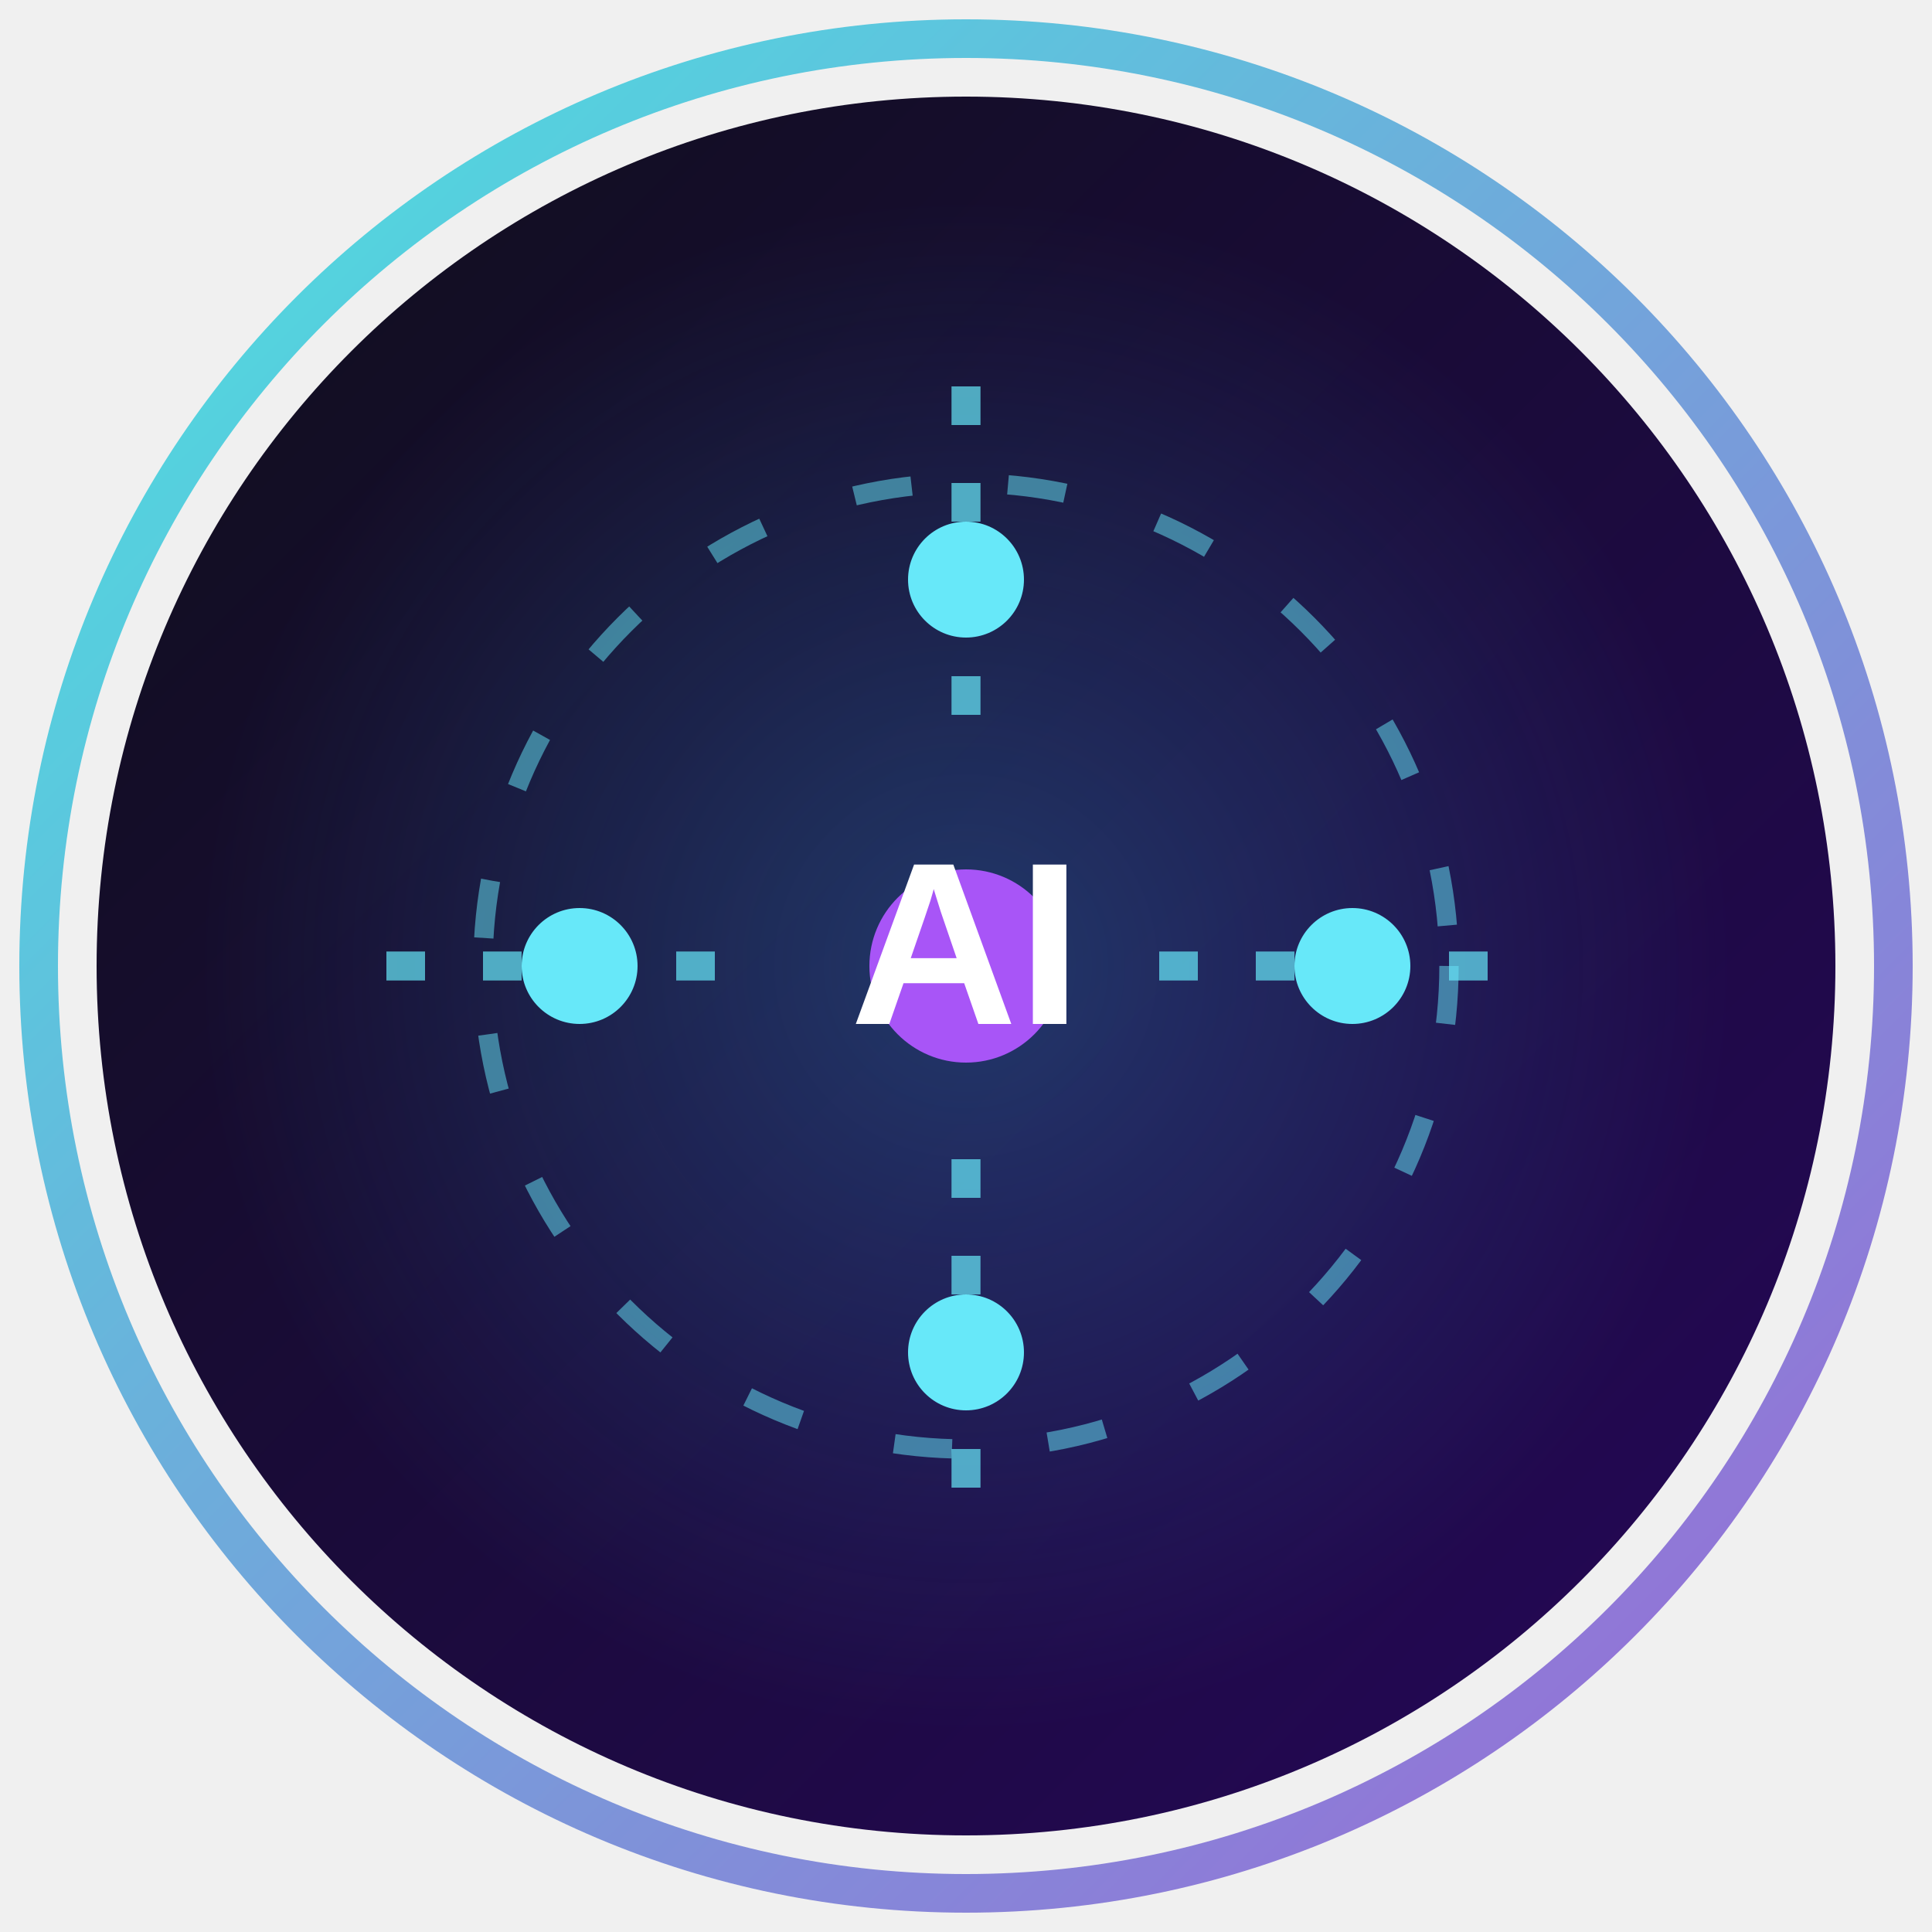
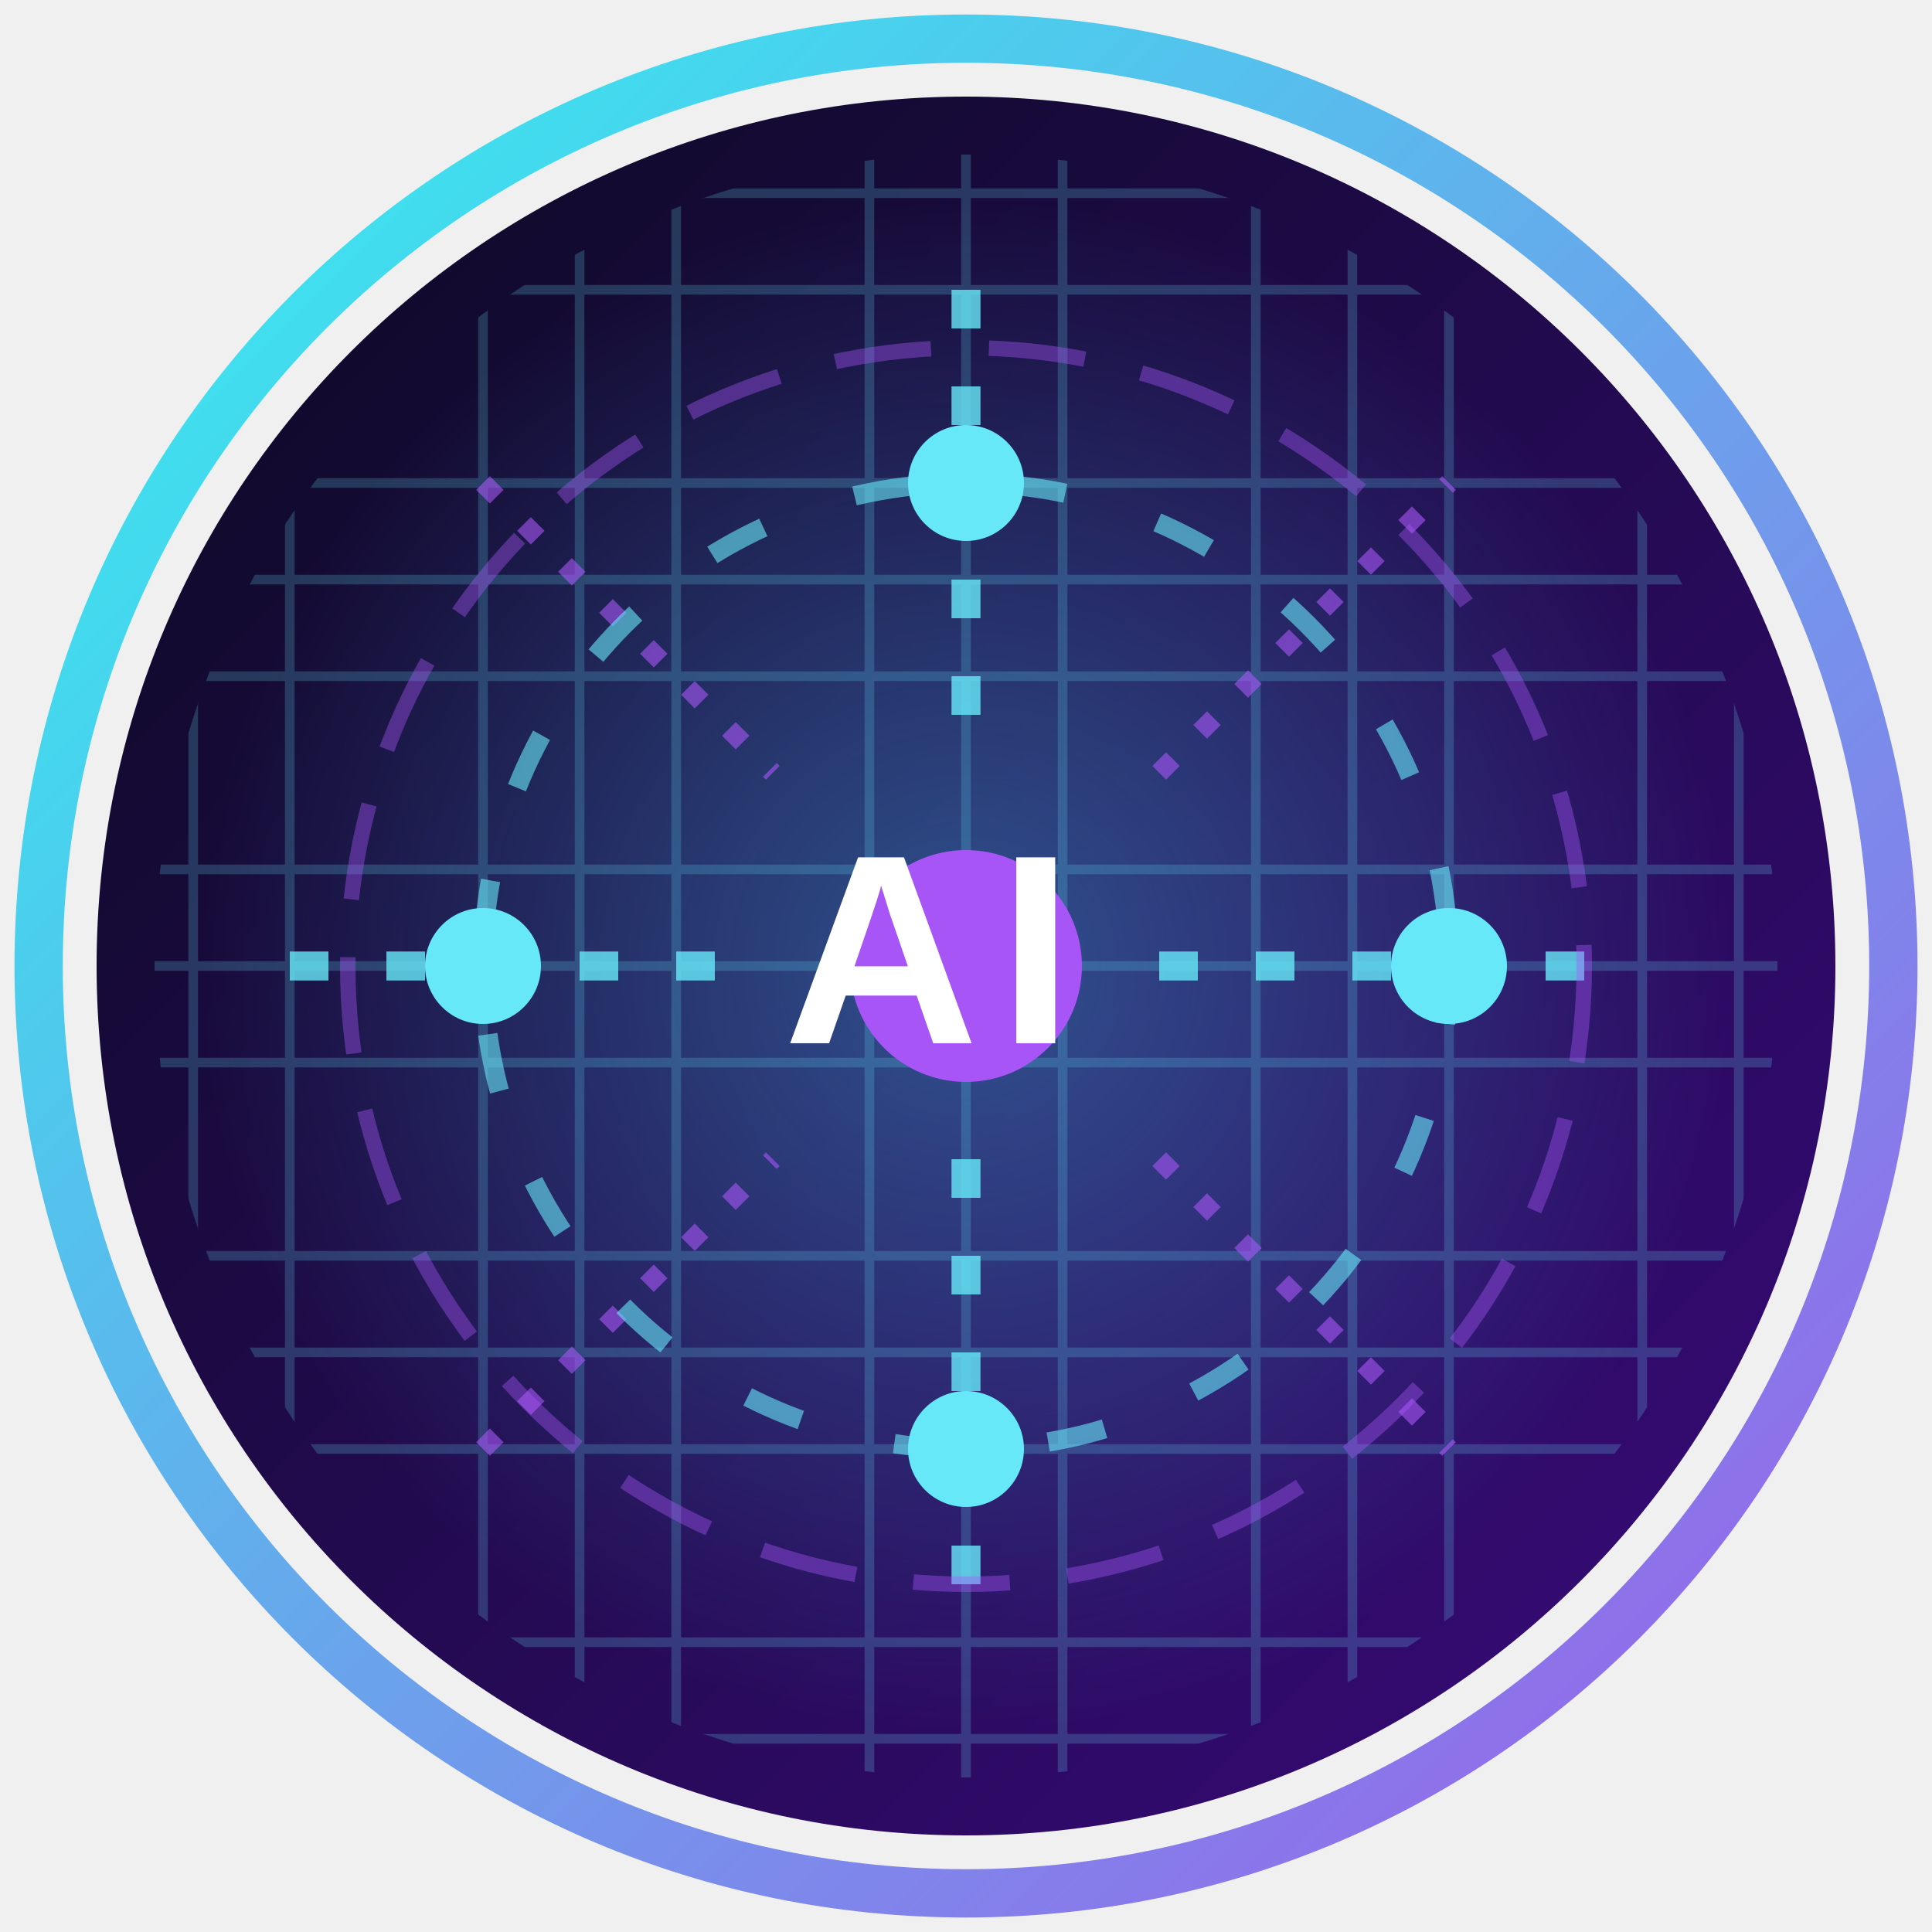
<svg xmlns="http://www.w3.org/2000/svg" viewBox="0 0 100 100" width="100" height="100">
  <defs>
    <linearGradient id="bg-gradient" x1="0%" y1="0%" x2="100%" y2="100%">
-       <stop offset="0%" stop-color="#0f0f1a" />
-       <stop offset="100%" stop-color="#26075b" />
+       <stop offset="0%" stop-color="#0a0a20" />
+       <stop offset="100%" stop-color="#3a0a7d" />
    </linearGradient>
    <linearGradient id="glow-gradient" x1="0%" y1="0%" x2="100%" y2="100%">
-       <stop offset="0%" stop-color="#00dfd8" />
-       <stop offset="100%" stop-color="#7928ca" />
+       <stop offset="0%" stop-color="#00f5ee" />
+       <stop offset="100%" stop-color="#8a35e8" />
    </linearGradient>
    <radialGradient id="pulse" cx="50%" cy="50%" r="50%" fx="50%" fy="50%">
-       <stop offset="0%" stop-color="rgba(56, 189, 248, 0.5)" stop-opacity="0.5">
-         <animate attributeName="stop-opacity" values="0.5;0.2;0.5" dur="2s" repeatCount="indefinite" />
+       <stop offset="0%" stop-color="rgba(72, 209, 254, 0.6)" stop-opacity="0.6">
+         <animate attributeName="stop-opacity" values="0.6;0.2;0.6" dur="3s" repeatCount="indefinite" />
      </stop>
-       <stop offset="100%" stop-color="rgba(56, 189, 248, 0)" stop-opacity="0" />
+       <stop offset="100%" stop-color="rgba(72, 209, 254, 0)" stop-opacity="0" />
    </radialGradient>
+     <pattern id="matrix-pattern" x="0" y="0" width="20" height="20" patternUnits="userSpaceOnUse">
+       <rect width="20" height="20" fill="none" />
+       <path d="M5,0 V20 M10,0 V20 M15,0 V20 M0,5 H20 M0,10 H20 M0,15 H20" stroke="#67e8f9" stroke-width="0.5" opacity="0.3" />
+     </pattern>
  </defs>
  <circle cx="50" cy="50" r="45" fill="url(#bg-gradient)" />
-   <circle cx="50" cy="50" r="48" fill="none" stroke="url(#glow-gradient)" stroke-width="2" opacity="0.7" />
+   <circle cx="50" cy="50" r="42" fill="url(#matrix-pattern)" opacity="0.7" />
+   <circle cx="50" cy="50" r="48" fill="none" stroke="url(#glow-gradient)" stroke-width="2.5" opacity="0.8">
+     <animate attributeName="opacity" values="0.8;0.5;0.8" dur="4s" repeatCount="indefinite" />
+   </circle>
  <circle cx="50" cy="50" r="40" fill="url(#pulse)" />
-   <path d="M20,50 H40 M60,50 H80 M50,20 V40 M50,60 V80" stroke="#67e8f9" stroke-width="1.5" stroke-dasharray="2,3" opacity="0.7" />
-   <circle cx="50" cy="50" r="5" fill="#a855f7" />
-   <circle cx="50" cy="30" r="3" fill="#67e8f9" />
-   <circle cx="50" cy="70" r="3" fill="#67e8f9" />
-   <circle cx="30" cy="50" r="3" fill="#67e8f9" />
-   <circle cx="70" cy="50" r="3" fill="#67e8f9" />
-   <circle cx="50" cy="50" r="25" fill="none" stroke="#67e8f9" stroke-width="1" stroke-dasharray="3,5" opacity="0.5">
+   <path d="M15,50 H40 M60,50 H85 M50,15 V40 M50,60 V85" stroke="#67e8f9" stroke-width="1.5" stroke-dasharray="2,3" opacity="0.8" />
+   <path d="M25,25 L40,40 M60,60 L75,75 M25,75 L40,60 M60,40 L75,25" stroke="#a855f7" stroke-width="1" stroke-dasharray="1,2" opacity="0.6" />
+   <circle cx="50" cy="50" r="6" fill="#a855f7">
+     <animate attributeName="r" values="6;5;6" dur="2s" repeatCount="indefinite" />
+   </circle>
+   <circle cx="50" cy="25" r="3" fill="#67e8f9">
+     <animate attributeName="fill" values="#67e8f9;#a855f7;#67e8f9" dur="4s" repeatCount="indefinite" />
+   </circle>
+   <circle cx="50" cy="75" r="3" fill="#67e8f9">
+     <animate attributeName="fill" values="#67e8f9;#a855f7;#67e8f9" dur="4s" repeatCount="indefinite" />
+   </circle>
+   <circle cx="25" cy="50" r="3" fill="#67e8f9">
+     <animate attributeName="fill" values="#67e8f9;#a855f7;#67e8f9" dur="4s" repeatCount="indefinite" />
+   </circle>
+   <circle cx="75" cy="50" r="3" fill="#67e8f9">
+     <animate attributeName="fill" values="#67e8f9;#a855f7;#67e8f9" dur="4s" repeatCount="indefinite" />
+   </circle>
+   <circle cx="50" cy="50" r="25" fill="none" stroke="#67e8f9" stroke-width="1" stroke-dasharray="3,5" opacity="0.6">
    <animateTransform attributeName="transform" attributeType="XML" type="rotate" from="0 50 50" to="360 50 50" dur="20s" repeatCount="indefinite" />
  </circle>
-   <text x="50" y="53" font-family="Arial, sans-serif" font-size="12" font-weight="bold" fill="#ffffff" text-anchor="middle">AI</text>
+   <circle cx="50" cy="50" r="32" fill="none" stroke="#a855f7" stroke-width="0.8" stroke-dasharray="5,3" opacity="0.4">
+     <animateTransform attributeName="transform" attributeType="XML" type="rotate" from="360 50 50" to="0 50 50" dur="15s" repeatCount="indefinite" />
+   </circle>
+   <path d="M50,50 L50,25" stroke="#67e8f9" stroke-width="1.5" opacity="0">
+     <animate attributeName="opacity" values="0;0.8;0" dur="2s" repeatCount="indefinite" />
+   </path>
+   <path d="M50,50 L75,50" stroke="#67e8f9" stroke-width="1.5" opacity="0">
+     <animate attributeName="opacity" values="0;0.8;0" dur="2s" begin="0.5s" repeatCount="indefinite" />
+   </path>
+   <path d="M50,50 L50,75" stroke="#67e8f9" stroke-width="1.5" opacity="0">
+     <animate attributeName="opacity" values="0;0.8;0" dur="2s" begin="1s" repeatCount="indefinite" />
+   </path>
+   <path d="M50,50 L25,50" stroke="#67e8f9" stroke-width="1.5" opacity="0">
+     <animate attributeName="opacity" values="0;0.8;0" dur="2s" begin="1.5s" repeatCount="indefinite" />
+   </path>
+   <text x="50" y="54" font-family="Arial, sans-serif" font-size="14" font-weight="bold" fill="#ffffff" text-anchor="middle" letter-spacing="1">
+     <tspan>AI</tspan>
+     <animate attributeName="opacity" values="0.9;1;0.9" dur="3s" repeatCount="indefinite" />
+   </text>
</svg>
